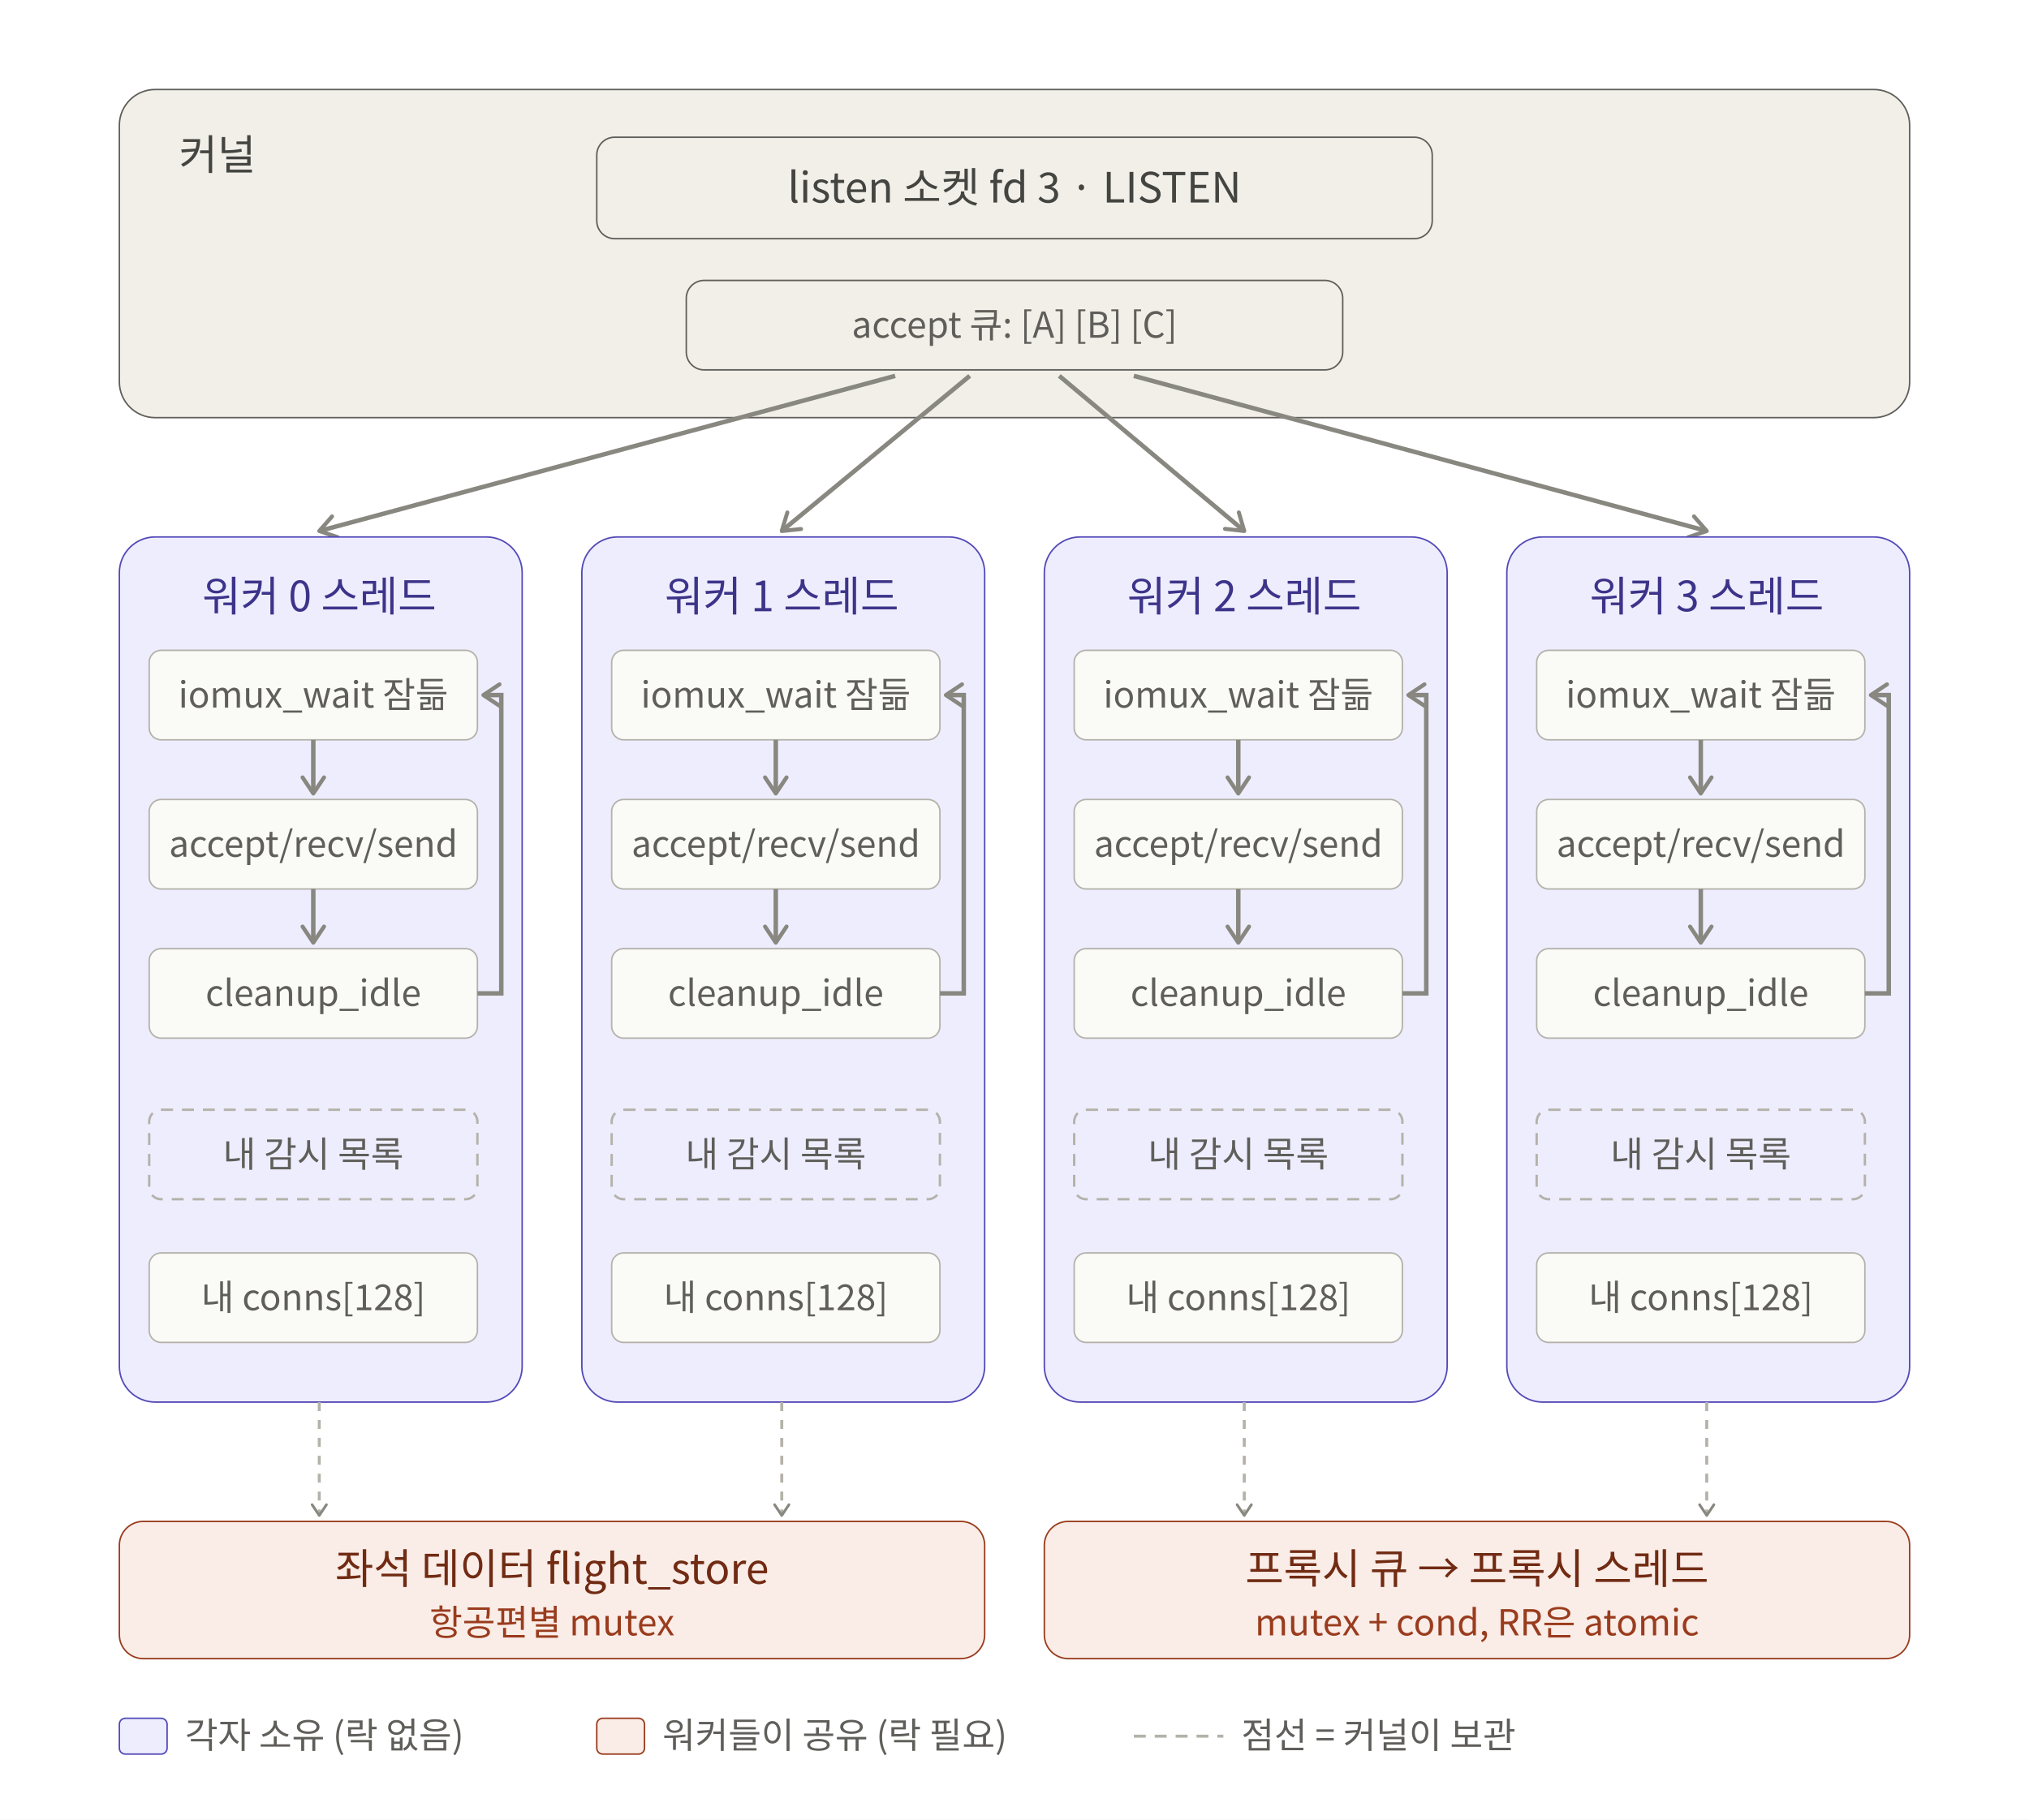
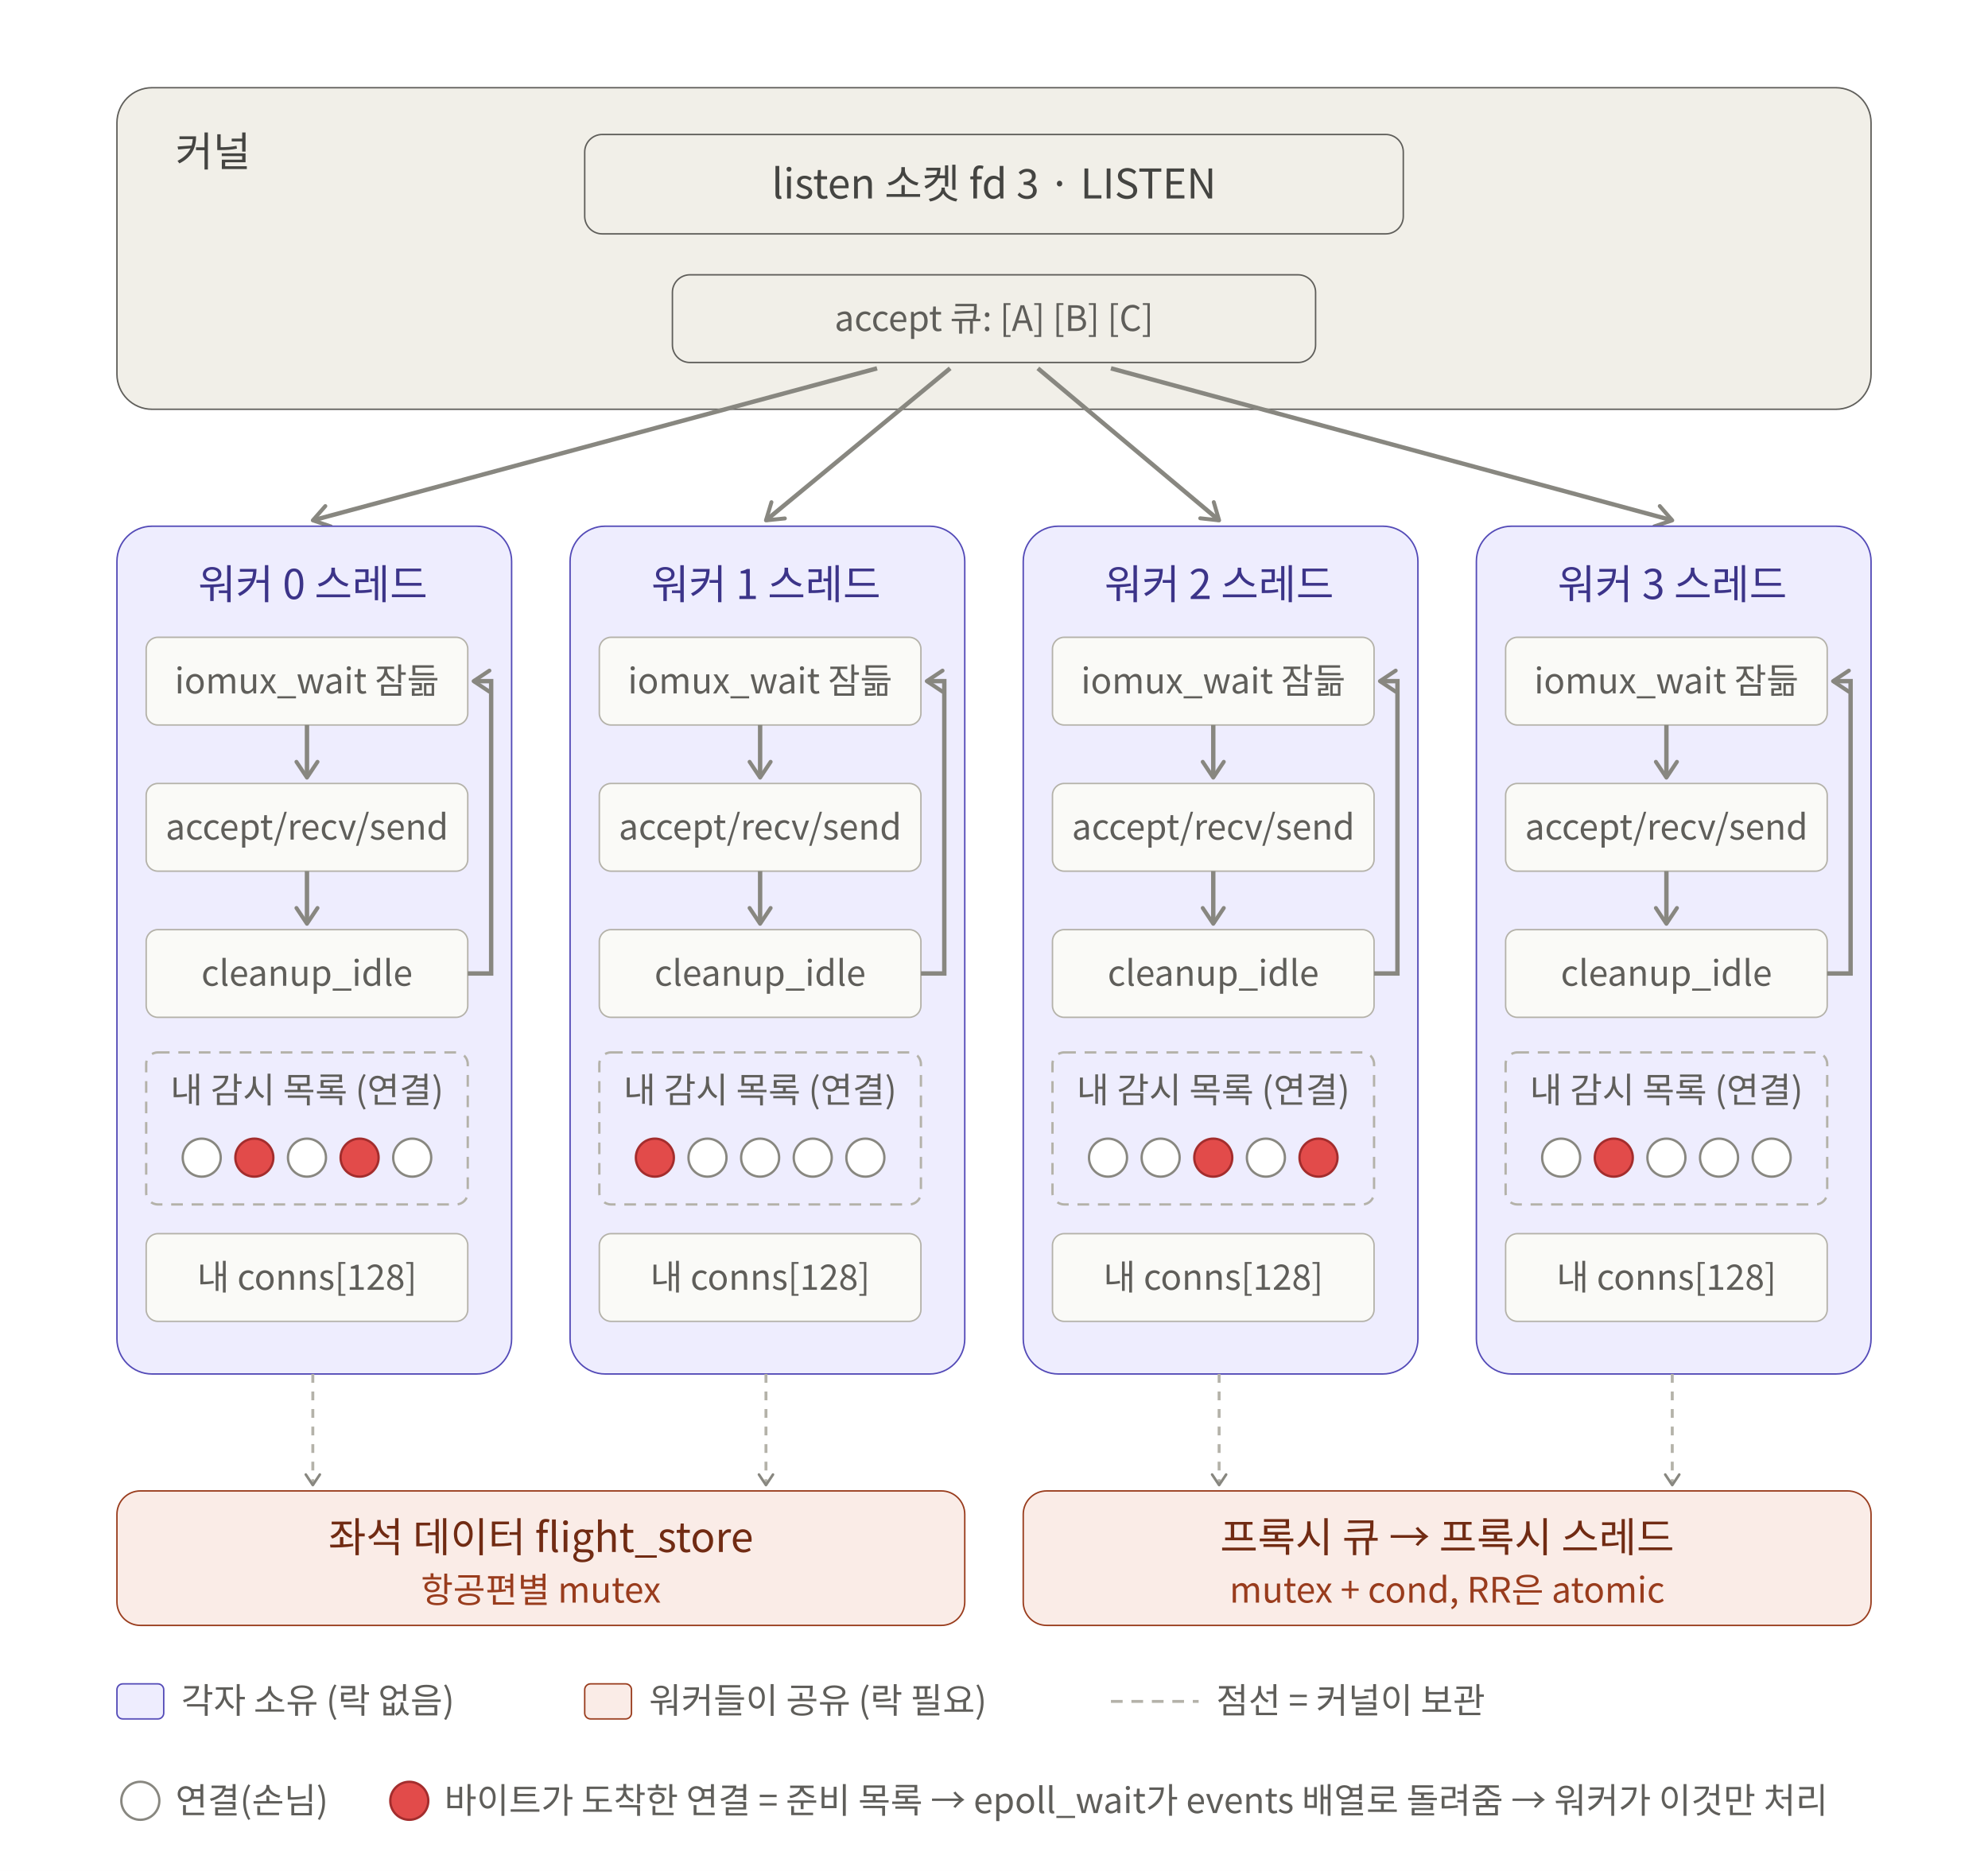
- <svg xmlns="http://www.w3.org/2000/svg" width="680" height="610" viewBox="0 0 680 610" role="img">
+ <svg xmlns="http://www.w3.org/2000/svg" width="680" height="640" viewBox="0 0 680 640" role="img">
  <defs>
    <style>text{font-family:"Noto Sans CJK KR","Apple SD Gothic Neo","Malgun Gothic",sans-serif}
.t{font-size:14px;fill:#2C2C2A}
.ts{font-size:12px;fill:#5F5E5A}
.th{font-size:14px;font-weight:500;fill:#2C2C2A}
.box{fill:#FAFAF7;stroke:#B4B2A9}
.arr{stroke:#888780;stroke-width:1.5;fill:none}
.c-gray rect,.c-gray polygon,rect.c-gray{fill:#F1EFE8;stroke:#5F5E5A}
.c-gray .th,.c-gray .t{fill:#444441}.c-gray .ts{fill:#5F5E5A}
.c-purple rect,rect.c-purple{fill:#EEEDFE;stroke:#534AB7}
.c-purple .th,.c-purple .t{fill:#3C3489}.c-purple .ts{fill:#534AB7}
.c-coral rect,rect.c-coral{fill:#FAECE7;stroke:#993C1D}
.c-coral .th,.c-coral .t{fill:#712B13}.c-coral .ts{fill:#993C1D}
.c-amber rect,rect.c-amber{fill:#FAEEDA;stroke:#854F0B}
.c-amber .th,.c-amber .t{fill:#633806}.c-amber .ts{fill:#854F0B}
.c-teal rect,rect.c-teal{fill:#E1F5EE;stroke:#0F6E56}
.c-teal .th,.c-teal .t{fill:#085041}.c-teal .ts{fill:#0F6E56}
</style>
    <marker id="arrow" viewBox="0 0 10 10" refX="8" refY="5" markerWidth="6" markerHeight="6" orient="auto-start-reverse">
      <path d="M2 1L8 5L2 9" fill="none" stroke="#888780" stroke-width="1.5" stroke-linecap="round" stroke-linejoin="round" />
    </marker>
  </defs>
-   <rect width="680" height="610" fill="#FFFFFF" />
+   <rect width="680" height="640" fill="#FFFFFF" />
  <g class="c-gray">
    <rect x="40" y="30" width="600" height="110" rx="12" stroke-width="0.5" />
    <text class="th" x="60" y="52" dy="0.35em">커널</text>
  </g>
  <g class="c-gray">
    <rect x="200" y="46" width="280" height="34" rx="6" stroke-width="0.5" />
    <text class="th" x="340" y="63" text-anchor="middle" dy="0.35em">listen 소켓 fd 3 · LISTEN</text>
  </g>
  <g class="c-gray">
    <rect x="230" y="94" width="220" height="30" rx="6" stroke-width="0.5" />
    <text class="ts" x="340" y="109" text-anchor="middle" dy="0.35em">accept 큐: [A] [B] [C]</text>
  </g>
  <line x1="300" y1="126" x2="107" y2="178" class="arr" marker-end="url(#arrow)" />
  <line x1="325" y1="126" x2="262" y2="178" class="arr" marker-end="url(#arrow)" />
  <line x1="355" y1="126" x2="417" y2="178" class="arr" marker-end="url(#arrow)" />
  <line x1="380" y1="126" x2="572" y2="178" class="arr" marker-end="url(#arrow)" />
  <g class="c-purple">
    <rect x="40" y="180" width="135" height="290" rx="12" stroke-width="0.5" />
    <text class="th" x="107" y="200" text-anchor="middle" dy="0.35em">워커 0 스레드</text>
  </g>
  <rect class="box" x="50" y="218" width="110" height="30" rx="4" stroke-width="0.5" />
  <text class="ts" x="105" y="233" text-anchor="middle" dy="0.35em">iomux_wait 잠듦</text>
  <rect class="box" x="50" y="268" width="110" height="30" rx="4" stroke-width="0.5" />
  <text class="ts" x="105" y="283" text-anchor="middle" dy="0.35em">accept/recv/send</text>
  <rect class="box" x="50" y="318" width="110" height="30" rx="4" stroke-width="0.5" />
  <text class="ts" x="105" y="333" text-anchor="middle" dy="0.35em">cleanup_idle</text>
  <line x1="105" y1="248" x2="105" y2="266" class="arr" marker-end="url(#arrow)" />
  <line x1="105" y1="298" x2="105" y2="316" class="arr" marker-end="url(#arrow)" />
  <path d="M160 333 L168 333 L168 233 L162 233" class="arr" marker-end="url(#arrow)" />
-   <rect x="50" y="372" width="110" height="30" rx="4" fill="none" stroke="#B4B2A9" stroke-width="0.8" stroke-dasharray="4 3" />
-   <text class="ts" x="105" y="387" text-anchor="middle" dy="0.35em">내 감시 목록</text>
-   <rect class="box" x="50" y="420" width="110" height="30" rx="4" stroke-width="0.5" />
-   <text class="ts" x="105" y="435" text-anchor="middle" dy="0.35em">내 conns[128]</text>
+   <rect x="50" y="360" width="110" height="52" rx="4" fill="none" stroke="#B4B2A9" stroke-width="0.8" stroke-dasharray="4 3" />
+   <text class="ts" x="105" y="373" text-anchor="middle" dy="0.35em">내 감시 목록 (연결)</text>
+   <circle cx="69" cy="396" r="6.5" fill="#FFFFFF" stroke="#888780" stroke-width="0.8" />
+   <circle cx="87" cy="396" r="6.5" fill="#E24B4A" stroke="#A32D2D" stroke-width="0.8" />
+   <circle cx="105" cy="396" r="6.5" fill="#FFFFFF" stroke="#888780" stroke-width="0.8" />
+   <circle cx="123" cy="396" r="6.5" fill="#E24B4A" stroke="#A32D2D" stroke-width="0.8" />
+   <circle cx="141" cy="396" r="6.5" fill="#FFFFFF" stroke="#888780" stroke-width="0.8" />
+   <rect class="box" x="50" y="422" width="110" height="30" rx="4" stroke-width="0.5" />
+   <text class="ts" x="105" y="437" text-anchor="middle" dy="0.35em">내 conns[128]</text>
  <line x1="107" y1="470" x2="107" y2="508" stroke="#B4B2A9" stroke-width="1" stroke-dasharray="3 3" marker-end="url(#arrow)" />
  <g class="c-purple">
    <rect x="195" y="180" width="135" height="290" rx="12" stroke-width="0.5" />
    <text class="th" x="262" y="200" text-anchor="middle" dy="0.35em">워커 1 스레드</text>
  </g>
  <rect class="box" x="205" y="218" width="110" height="30" rx="4" stroke-width="0.5" />
  <text class="ts" x="260" y="233" text-anchor="middle" dy="0.35em">iomux_wait 잠듦</text>
  <rect class="box" x="205" y="268" width="110" height="30" rx="4" stroke-width="0.5" />
  <text class="ts" x="260" y="283" text-anchor="middle" dy="0.35em">accept/recv/send</text>
  <rect class="box" x="205" y="318" width="110" height="30" rx="4" stroke-width="0.5" />
  <text class="ts" x="260" y="333" text-anchor="middle" dy="0.35em">cleanup_idle</text>
  <line x1="260" y1="248" x2="260" y2="266" class="arr" marker-end="url(#arrow)" />
  <line x1="260" y1="298" x2="260" y2="316" class="arr" marker-end="url(#arrow)" />
  <path d="M315 333 L323 333 L323 233 L317 233" class="arr" marker-end="url(#arrow)" />
-   <rect x="205" y="372" width="110" height="30" rx="4" fill="none" stroke="#B4B2A9" stroke-width="0.8" stroke-dasharray="4 3" />
-   <text class="ts" x="260" y="387" text-anchor="middle" dy="0.35em">내 감시 목록</text>
-   <rect class="box" x="205" y="420" width="110" height="30" rx="4" stroke-width="0.5" />
-   <text class="ts" x="260" y="435" text-anchor="middle" dy="0.35em">내 conns[128]</text>
+   <rect x="205" y="360" width="110" height="52" rx="4" fill="none" stroke="#B4B2A9" stroke-width="0.8" stroke-dasharray="4 3" />
+   <text class="ts" x="260" y="373" text-anchor="middle" dy="0.35em">내 감시 목록 (연결)</text>
+   <circle cx="224" cy="396" r="6.5" fill="#E24B4A" stroke="#A32D2D" stroke-width="0.8" />
+   <circle cx="242" cy="396" r="6.5" fill="#FFFFFF" stroke="#888780" stroke-width="0.8" />
+   <circle cx="260" cy="396" r="6.5" fill="#FFFFFF" stroke="#888780" stroke-width="0.8" />
+   <circle cx="278" cy="396" r="6.5" fill="#FFFFFF" stroke="#888780" stroke-width="0.8" />
+   <circle cx="296" cy="396" r="6.5" fill="#FFFFFF" stroke="#888780" stroke-width="0.8" />
+   <rect class="box" x="205" y="422" width="110" height="30" rx="4" stroke-width="0.5" />
+   <text class="ts" x="260" y="437" text-anchor="middle" dy="0.35em">내 conns[128]</text>
  <line x1="262" y1="470" x2="262" y2="508" stroke="#B4B2A9" stroke-width="1" stroke-dasharray="3 3" marker-end="url(#arrow)" />
  <g class="c-purple">
    <rect x="350" y="180" width="135" height="290" rx="12" stroke-width="0.5" />
    <text class="th" x="417" y="200" text-anchor="middle" dy="0.35em">워커 2 스레드</text>
  </g>
  <rect class="box" x="360" y="218" width="110" height="30" rx="4" stroke-width="0.5" />
  <text class="ts" x="415" y="233" text-anchor="middle" dy="0.35em">iomux_wait 잠듦</text>
  <rect class="box" x="360" y="268" width="110" height="30" rx="4" stroke-width="0.5" />
  <text class="ts" x="415" y="283" text-anchor="middle" dy="0.35em">accept/recv/send</text>
  <rect class="box" x="360" y="318" width="110" height="30" rx="4" stroke-width="0.5" />
  <text class="ts" x="415" y="333" text-anchor="middle" dy="0.35em">cleanup_idle</text>
  <line x1="415" y1="248" x2="415" y2="266" class="arr" marker-end="url(#arrow)" />
  <line x1="415" y1="298" x2="415" y2="316" class="arr" marker-end="url(#arrow)" />
  <path d="M470 333 L478 333 L478 233 L472 233" class="arr" marker-end="url(#arrow)" />
-   <rect x="360" y="372" width="110" height="30" rx="4" fill="none" stroke="#B4B2A9" stroke-width="0.8" stroke-dasharray="4 3" />
-   <text class="ts" x="415" y="387" text-anchor="middle" dy="0.35em">내 감시 목록</text>
-   <rect class="box" x="360" y="420" width="110" height="30" rx="4" stroke-width="0.5" />
-   <text class="ts" x="415" y="435" text-anchor="middle" dy="0.35em">내 conns[128]</text>
+   <rect x="360" y="360" width="110" height="52" rx="4" fill="none" stroke="#B4B2A9" stroke-width="0.8" stroke-dasharray="4 3" />
+   <text class="ts" x="415" y="373" text-anchor="middle" dy="0.35em">내 감시 목록 (연결)</text>
+   <circle cx="379" cy="396" r="6.5" fill="#FFFFFF" stroke="#888780" stroke-width="0.8" />
+   <circle cx="397" cy="396" r="6.5" fill="#FFFFFF" stroke="#888780" stroke-width="0.8" />
+   <circle cx="415" cy="396" r="6.5" fill="#E24B4A" stroke="#A32D2D" stroke-width="0.8" />
+   <circle cx="433" cy="396" r="6.5" fill="#FFFFFF" stroke="#888780" stroke-width="0.8" />
+   <circle cx="451" cy="396" r="6.5" fill="#E24B4A" stroke="#A32D2D" stroke-width="0.8" />
+   <rect class="box" x="360" y="422" width="110" height="30" rx="4" stroke-width="0.5" />
+   <text class="ts" x="415" y="437" text-anchor="middle" dy="0.35em">내 conns[128]</text>
  <line x1="417" y1="470" x2="417" y2="508" stroke="#B4B2A9" stroke-width="1" stroke-dasharray="3 3" marker-end="url(#arrow)" />
  <g class="c-purple">
    <rect x="505" y="180" width="135" height="290" rx="12" stroke-width="0.5" />
    <text class="th" x="572" y="200" text-anchor="middle" dy="0.35em">워커 3 스레드</text>
  </g>
  <rect class="box" x="515" y="218" width="110" height="30" rx="4" stroke-width="0.5" />
  <text class="ts" x="570" y="233" text-anchor="middle" dy="0.35em">iomux_wait 잠듦</text>
  <rect class="box" x="515" y="268" width="110" height="30" rx="4" stroke-width="0.5" />
  <text class="ts" x="570" y="283" text-anchor="middle" dy="0.35em">accept/recv/send</text>
  <rect class="box" x="515" y="318" width="110" height="30" rx="4" stroke-width="0.5" />
  <text class="ts" x="570" y="333" text-anchor="middle" dy="0.35em">cleanup_idle</text>
  <line x1="570" y1="248" x2="570" y2="266" class="arr" marker-end="url(#arrow)" />
  <line x1="570" y1="298" x2="570" y2="316" class="arr" marker-end="url(#arrow)" />
  <path d="M625 333 L633 333 L633 233 L627 233" class="arr" marker-end="url(#arrow)" />
-   <rect x="515" y="372" width="110" height="30" rx="4" fill="none" stroke="#B4B2A9" stroke-width="0.8" stroke-dasharray="4 3" />
-   <text class="ts" x="570" y="387" text-anchor="middle" dy="0.35em">내 감시 목록</text>
-   <rect class="box" x="515" y="420" width="110" height="30" rx="4" stroke-width="0.5" />
-   <text class="ts" x="570" y="435" text-anchor="middle" dy="0.35em">내 conns[128]</text>
+   <rect x="515" y="360" width="110" height="52" rx="4" fill="none" stroke="#B4B2A9" stroke-width="0.8" stroke-dasharray="4 3" />
+   <text class="ts" x="570" y="373" text-anchor="middle" dy="0.35em">내 감시 목록 (연결)</text>
+   <circle cx="534" cy="396" r="6.5" fill="#FFFFFF" stroke="#888780" stroke-width="0.8" />
+   <circle cx="552" cy="396" r="6.5" fill="#E24B4A" stroke="#A32D2D" stroke-width="0.8" />
+   <circle cx="570" cy="396" r="6.5" fill="#FFFFFF" stroke="#888780" stroke-width="0.8" />
+   <circle cx="588" cy="396" r="6.5" fill="#FFFFFF" stroke="#888780" stroke-width="0.8" />
+   <circle cx="606" cy="396" r="6.5" fill="#FFFFFF" stroke="#888780" stroke-width="0.8" />
+   <rect class="box" x="515" y="422" width="110" height="30" rx="4" stroke-width="0.5" />
+   <text class="ts" x="570" y="437" text-anchor="middle" dy="0.35em">내 conns[128]</text>
  <line x1="572" y1="470" x2="572" y2="508" stroke="#B4B2A9" stroke-width="1" stroke-dasharray="3 3" marker-end="url(#arrow)" />
  <g class="c-coral">
    <rect x="40" y="510" width="290" height="46" rx="8" stroke-width="0.5" />
    <text class="th" x="185" y="526" text-anchor="middle" dy="0.35em">좌석 데이터 flight_store</text>
    <text class="ts" x="185" y="544" text-anchor="middle" dy="0.35em">항공편별 mutex</text>
  </g>
  <g class="c-coral">
    <rect x="350" y="510" width="290" height="46" rx="8" stroke-width="0.5" />
    <text class="th" x="495" y="526" text-anchor="middle" dy="0.35em">프록시 큐 → 프록시 스레드</text>
    <text class="ts" x="495" y="544" text-anchor="middle" dy="0.35em">mutex + cond, RR은 atomic</text>
  </g>
  <rect class="c-purple" x="40" y="576" width="16" height="12" rx="2" stroke-width="0.5" />
  <text class="ts" x="62" y="586">각자 소유 (락 없음)</text>
  <rect class="c-coral" x="200" y="576" width="16" height="12" rx="2" stroke-width="0.5" />
  <text class="ts" x="222" y="586">워커들이 공유 (락 필요)</text>
  <line x1="380" y1="582" x2="410" y2="582" stroke="#B4B2A9" stroke-dasharray="4 3" />
  <text class="ts" x="416" y="586">점선 = 커널이 보관</text>
+   <circle cx="48" cy="616" r="6.5" fill="#FFFFFF" stroke="#888780" stroke-width="0.8" />
+   <text class="ts" x="60" y="616" dy="0.35em">연결(손님)</text>
+   <circle cx="140" cy="616" r="6.5" fill="#E24B4A" stroke="#A32D2D" stroke-width="0.8" />
+   <text class="ts" x="152" y="616" dy="0.35em">바이트가 도착한 연결 = 준비 목록 → epoll_wait가 events 배열로 돌려줌 → 워커가 이것만 처리</text>
</svg>
